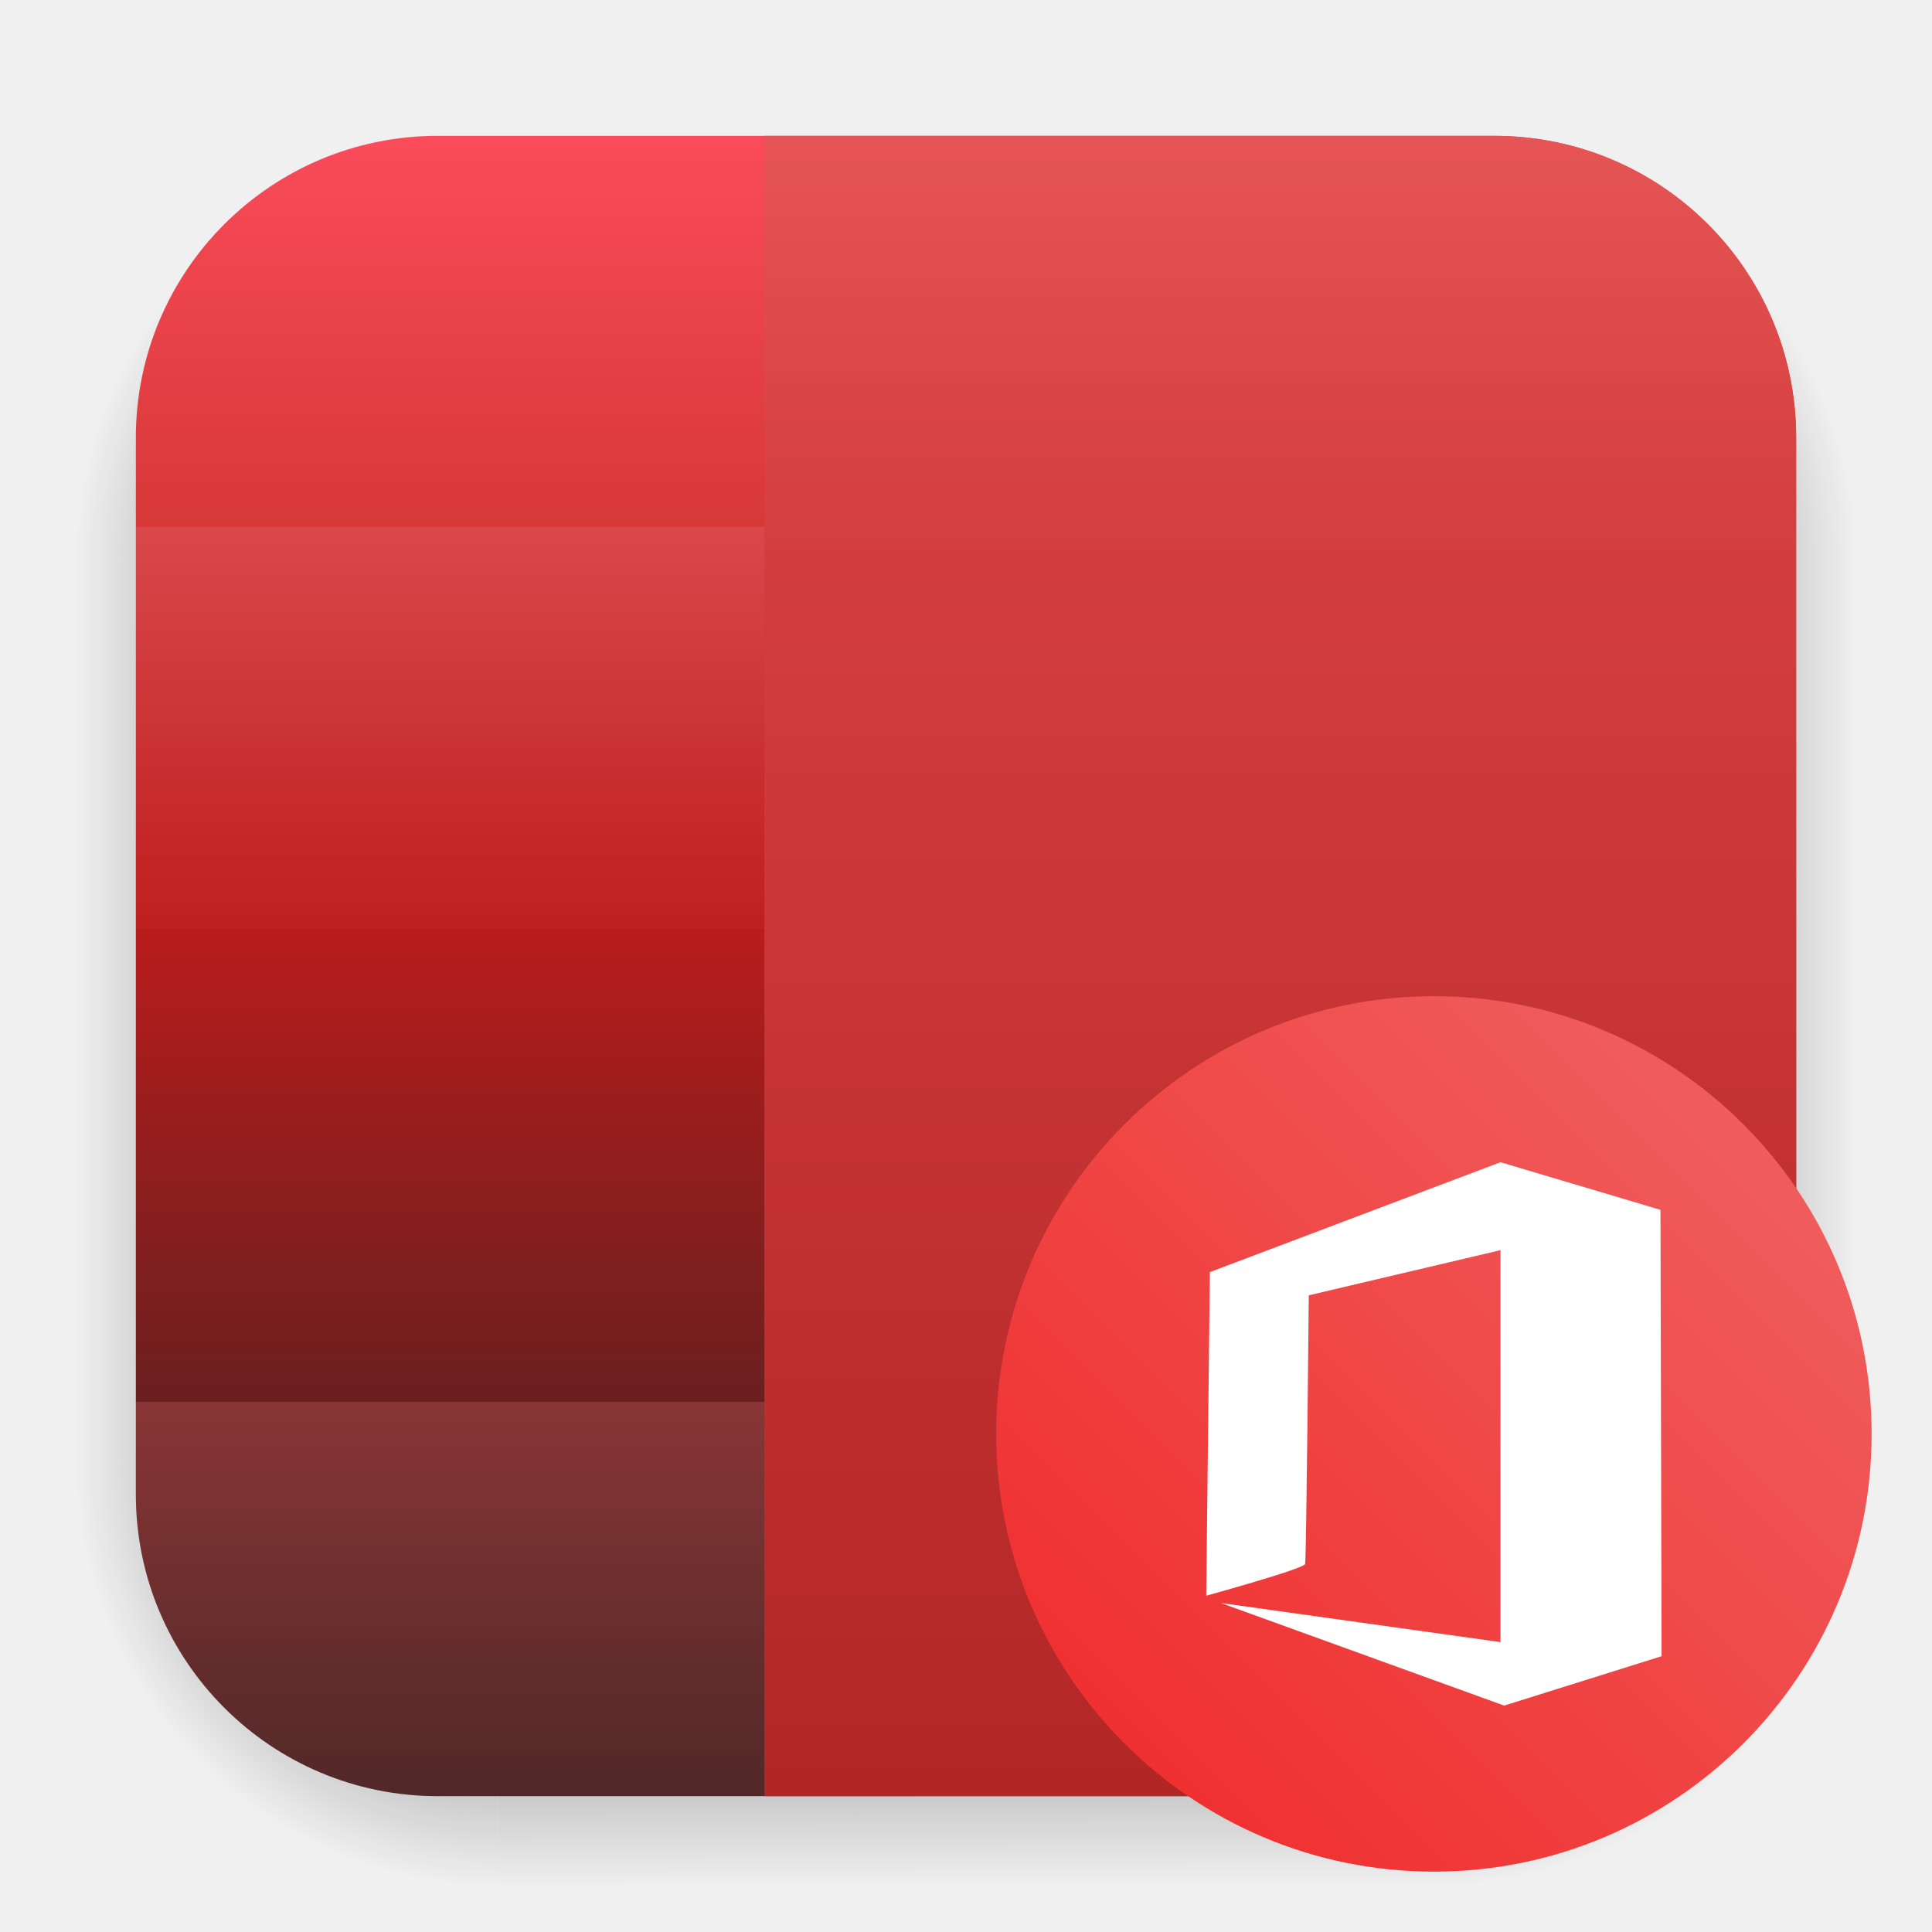
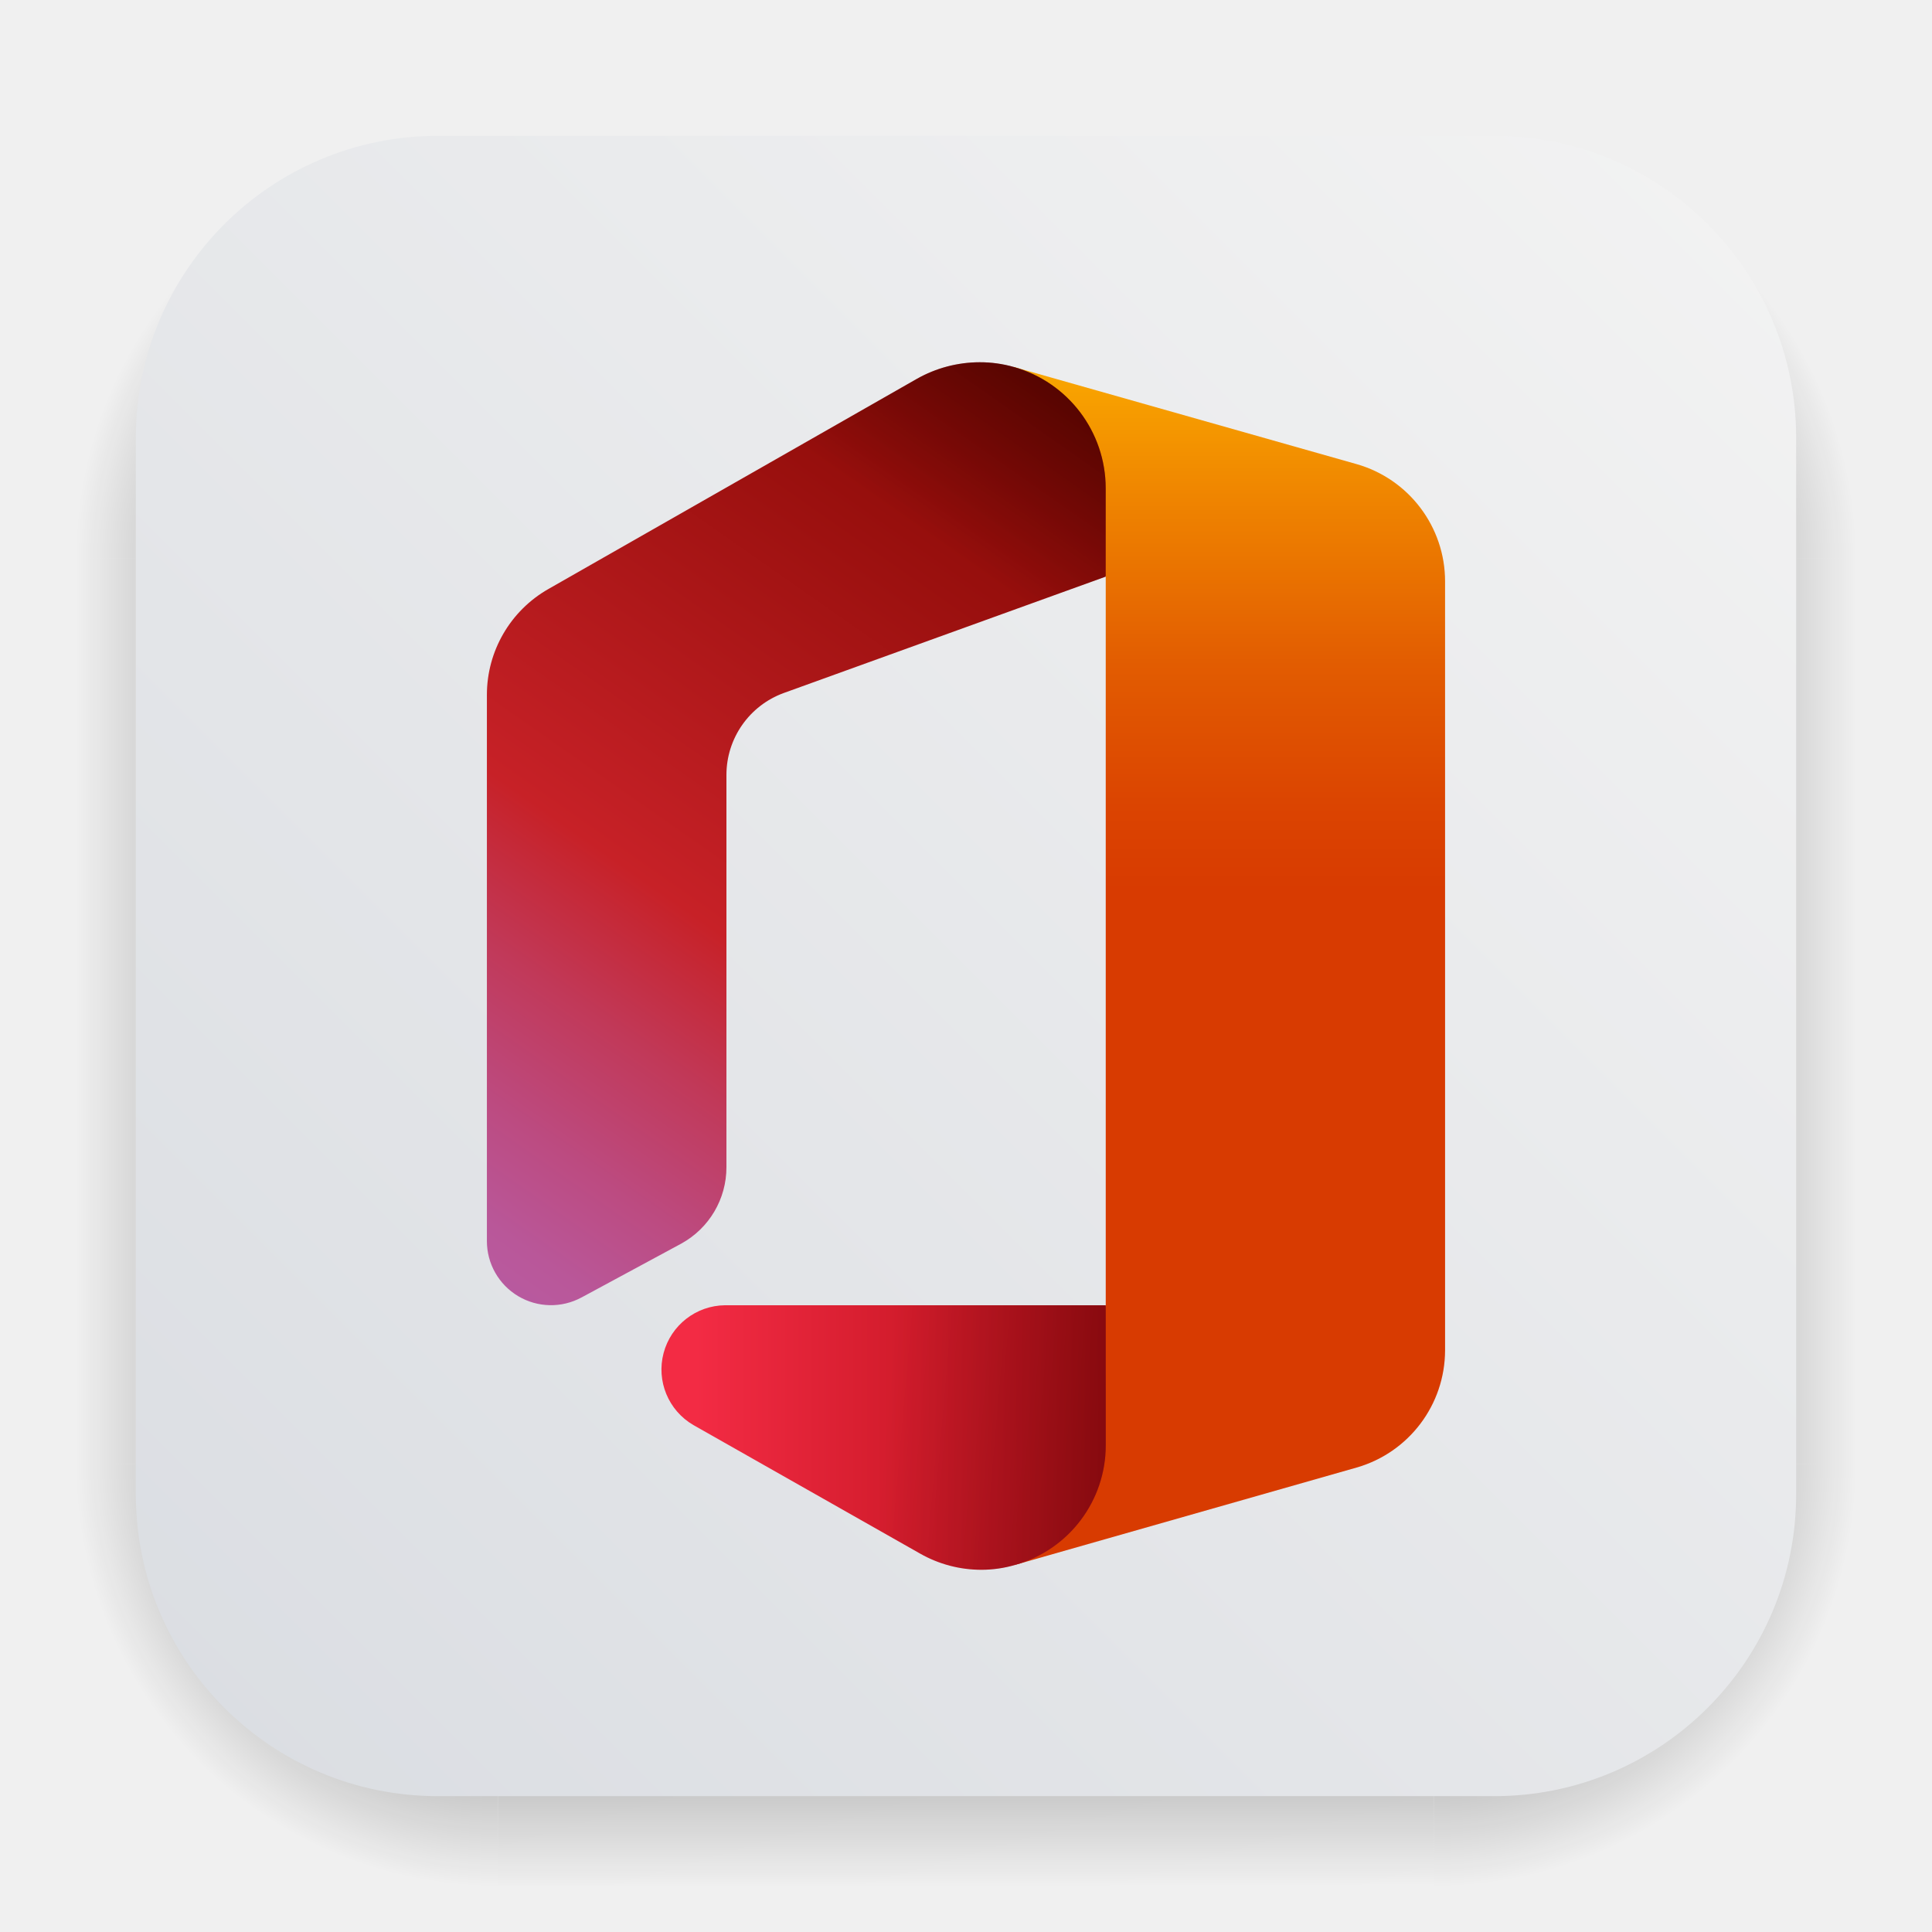
- <svg xmlns="http://www.w3.org/2000/svg" width="64" height="64" version="1.1" viewBox="0 0 64 64" id="svg17">
+ <svg xmlns="http://www.w3.org/2000/svg" xmlns:xlink="http://www.w3.org/1999/xlink" width="64" height="64" version="1.1" viewBox="0 0 64 64" id="svg17">
  <defs id="defs15">
+     <linearGradient id="linearGradient1">
+       <stop style="stop-color:#f3f3f3;stop-opacity:1;" offset="0" id="stop32" />
+       <stop style="stop-color:#dadde2;stop-opacity:1;" offset="1" id="stop33" />
+     </linearGradient>
    <linearGradient id="linearGradient1030" x1="78.5" x2="106.56" y1="55.812" y2="27.75" gradientTransform="matrix(0.987216,0,0,0.987216,-44.00643,6.590629)" gradientUnits="userSpaceOnUse">
      <stop stop-color="#f02828" offset="0" id="stop1" />
      <stop stop-color="#f06464" offset="1" id="stop2" />
    </linearGradient>
    <filter id="filter1057" x="-0.027" y="-0.027" width="1.054" height="1.054" color-interpolation-filters="sRGB">
      <feGaussianBlur stdDeviation="0.619" id="feGaussianBlur2" />
    </filter>
    <linearGradient id="linearGradient1053" x1="-97.428" x2="-97.428" y1="60.097" y2="5.09" gradientTransform="translate(131.5 -.51)" gradientUnits="userSpaceOnUse">
      <stop stop-color="#5f2f2f" offset="0" id="stop3" />
      <stop stop-color="#9b3c3c" offset=".239" id="stop4" />
      <stop stop-color="#782323" offset=".239" id="stop5" />
      <stop stop-color="#c81e1e" offset=".524" id="stop6" />
      <stop stop-color="#ce2121" offset=".524" id="stop7" />
      <stop stop-color="#e14b4e" offset=".766" id="stop8" />
      <stop stop-color="#df3a3a" offset=".766" id="stop9" />
      <stop stop-color="#fa4b5a" offset="1" id="stop10" />
    </linearGradient>
    <linearGradient id="linearGradient1075" x1="8.933" x2="8.933" y1="5.612" y2="10.951" gradientTransform="matrix(4.0263,0,0,10.30001,-2.4757,-53.30026)" gradientUnits="userSpaceOnUse">
      <stop stop-color="#e65555" offset="0" id="stop11" />
      <stop stop-color="#dc4141" offset=".225" id="stop12" />
      <stop stop-color="#d22d2d" offset="1" id="stop13" />
    </linearGradient>
    <linearGradient id="linearGradient1080" x1="35.572" x2="35.572" y1="6.974" y2="-42.939" gradientTransform="matrix(1.1019 0 0 1.1019 -3.0622 51.815)" gradientUnits="userSpaceOnUse">
      <stop offset="0" id="stop14" />
      <stop stop-opacity="0" offset="1" id="stop15" />
    </linearGradient>
    <radialGradient id="gradient_ds_br" cx="0" cy="0" r="1" gradientUnits="userSpaceOnUse" gradientTransform="matrix(13.9984,0.00477622,-0.00477841,14.0048,47.5016,48.4952)">
      <stop offset="0.65" id="stop16" />
      <stop offset="1" stop-opacity="0" id="stop17" />
    </radialGradient>
    <linearGradient id="gradient_ds_b" x1="30.449" y1="48.5" x2="30.492" y2="62.5" gradientUnits="userSpaceOnUse">
      <stop offset="0.654" id="stop18" />
      <stop offset="1" stop-opacity="0" id="stop19" />
    </linearGradient>
    <radialGradient id="gradient_ds_bl" cx="0" cy="0" r="1" gradientUnits="userSpaceOnUse" gradientTransform="matrix(0,14,-14,0,16.5,48.5)">
      <stop offset="0.65" id="stop20" />
      <stop offset="1" stop-opacity="0" id="stop21" />
    </radialGradient>
    <linearGradient id="gradient_ds_r" x1="47.5" y1="33.5" x2="61.5" y2="33.501" gradientUnits="userSpaceOnUse">
      <stop offset="0.649" id="stop22" />
      <stop offset="1" stop-opacity="0" id="stop23" />
    </linearGradient>
    <linearGradient id="gradient_ds_l" x1="16.5" y1="33.895" x2="2.5" y2="33.895" gradientUnits="userSpaceOnUse">
      <stop offset="0.649" id="stop24" />
      <stop offset="1" stop-opacity="0" id="stop25" />
    </linearGradient>
    <radialGradient id="gradient_ds_tr" cx="0" cy="0" r="1" gradientTransform="matrix(0.00843236,-14,14.0084,0.0189842,47.4916,18.5)" gradientUnits="userSpaceOnUse">
      <stop offset="0.65" id="stop26" />
      <stop offset="1" stop-opacity="0" id="stop27" />
    </radialGradient>
    <linearGradient id="gradient_ds_t" x1="29.98" y1="18.5" x2="29.916" y2="4.5" gradientUnits="userSpaceOnUse">
      <stop offset="0.649" id="stop28" />
      <stop offset="1" stop-opacity="0" id="stop29" />
    </linearGradient>
    <radialGradient id="gradient_ds_tl" cx="0" cy="0" r="1" gradientTransform="matrix(-0.00843236,-14,-14.0084,0.0189842,16.5084,18.5)" gradientUnits="userSpaceOnUse">
      <stop offset="0.65" id="stop30" />
      <stop offset="1" stop-opacity="0" id="stop31" />
    </radialGradient>
+     <linearGradient xlink:href="#linearGradient1" id="linearGradient33" x1="59.5" y1="4.5" x2="4.5" y2="59.5" gradientUnits="userSpaceOnUse" />
+     <linearGradient xlink:href="#linear-gradient" id="linearGradient4874" gradientUnits="userSpaceOnUse" x1="45.2" y1="-1.42" x2="45.2" y2="57.8" gradientTransform="matrix(0.6612658,0,0,0.6612658,10.8395,10.8362)" />
+     <linearGradient gradientUnits="userSpaceOnUse" y2="57.8" x2="45.2" y1="-1.42" x1="45.2" id="linear-gradient">
+       <stop id="stop4677" stop-color="#ffb900" offset="0" />
+       <stop id="stop4679" stop-color="#ef8400" offset="0.17" />
+       <stop id="stop4681" stop-color="#e25c01" offset="0.31" />
+       <stop id="stop4683" stop-color="#db4401" offset="0.43" />
+       <stop id="stop4685" stop-color="#d83b01" offset="0.5" />
+     </linearGradient>
+     <linearGradient gradientUnits="userSpaceOnUse" y2="45.45" x2="3.16" y1="0.67" x1="34.52" id="linear-gradient-2" gradientTransform="matrix(0.6612658,0,0,0.6612658,10.8395,10.8362)">
+       <stop id="stop4688" stop-color="#800600" offset="0" />
+       <stop id="stop4690" stop-color="#c72127" offset="0.6" />
+       <stop id="stop4692" stop-color="#c13959" offset="0.73" />
+       <stop id="stop4694" stop-color="#bc4b81" offset="0.85" />
+       <stop id="stop4696" stop-color="#b95799" offset="0.94" />
+       <stop id="stop4698" stop-color="#b85ba2" offset="1" />
+     </linearGradient>
+     <linearGradient gradientUnits="userSpaceOnUse" y2="9.24" x2="28.52" y1="-0.24" x1="35.16" id="linear-gradient-4" gradientTransform="matrix(0.6612658,0,0,0.6612658,10.8395,10.8362)">
+       <stop id="stop4706" stop-opacity="0.4" offset="0" />
+       <stop id="stop4708" stop-opacity="0" offset="1" />
+     </linearGradient>
+     <linearGradient gradientUnits="userSpaceOnUse" y2="55.63" x2="59.44" y1="55.63" x1="18.5" id="linear-gradient-3" gradientTransform="matrix(0.6612658,0,0,0.6612658,10.8395,10.8362)">
+       <stop id="stop4701" stop-color="#f32b44" offset="0" />
+       <stop id="stop4703" stop-color="#a4070a" offset="0.6" />
+     </linearGradient>
+     <linearGradient gradientUnits="userSpaceOnUse" y2="54.95" x2="27.99" y1="56.55" x1="46.32" id="linear-gradient-5" gradientTransform="matrix(0.6612658,0,0,0.6612658,10.8395,10.8362)">
+       <stop id="stop4711" stop-opacity="0.4" offset="0" />
+       <stop id="stop4713" stop-opacity="0" offset="1" />
+     </linearGradient>
  </defs>
  <g id="ds" opacity="0.25">
    <path id="ds-br" d="m 47.5,48.5 h 14 v 14 h -14 z" fill="url(#gradient_ds_br)" style="fill:url(#gradient_ds_br)" />
    <path id="ds-b" d="m 16.5,48.5 h 31 v 14 h -31 z" fill="url(#gradient_ds_b)" style="fill:url(#gradient_ds_b)" />
    <path id="ds-bl" d="m 2.5,48.5 h 14 v 14 h -14 z" fill="url(#gradient_ds_bl)" style="fill:url(#gradient_ds_bl)" />
    <path id="ds-r" d="m 47.5,18.5 h 14 v 30 h -14 z" fill="url(#gradient_ds_r)" style="fill:url(#gradient_ds_r)" />
    <path id="ds-l" d="m 2.5,18.5 h 14 v 30 h -14 z" fill="url(#gradient_ds_l)" style="fill:url(#gradient_ds_l)" />
    <path id="ds-tr" d="m 47.5,4.5 h 14 v 14 h -14 z" fill="url(#gradient_ds_tr)" style="fill:url(#gradient_ds_tr)" />
    <path id="ds-t" d="m 16.5,4.5 h 31 v 14 h -31 z" fill="url(#gradient_ds_t)" style="fill:url(#gradient_ds_t)" />
    <path id="ds-tl" d="m 16.5,4.5 h -14 v 14 h 14 z" fill="url(#gradient_ds_tl)" style="fill:url(#gradient_ds_tl)" />
  </g>
-   <rect x="4.5" y="4.5" width="55" height="55" fill="url(#linearGradient1053)" stroke-linecap="round" stroke-width="2.744" id="bg" rx="10" />
+   <rect x="4.5" y="4.5" width="55" height="55" fill="url(#linearGradient1053)" stroke-linecap="round" stroke-width="2.744" id="bg" rx="10" style="fill:url(#linearGradient33);fill-opacity:1" />
  <g id="art">
-     <g fill-rule="evenodd" id="g16" style="display:inline">
-       <path id="path15" style="fill:url(#linearGradient1075)" d="M 25.32 4.5 L 25.32 59.5 L 49.5 59.5 C 55.04 59.5 59.5 55.04 59.5 49.5 L 59.5 14.5 C 59.5 8.96 55.04 4.5 49.5 4.5 L 25.32 4.5 z " />
-       <rect x="4.5" y="4.5" width="55" height="55" fill="url(#linearGradient1053)" stroke-linecap="round" stroke-width="2.744" id="bg-8" rx="10" style="font-variation-settings:normal;display:inline;opacity:0.15;vector-effect:none;fill:url(#linearGradient1080);fill-opacity:1;stroke-width:4.165;stroke-linecap:butt;stroke-linejoin:miter;stroke-miterlimit:4;stroke-dasharray:none;stroke-dashoffset:0;stroke-opacity:1;-inkscape-stroke:none;stop-color:#000000;stop-opacity:1" />
-     </g>
-   </g>
-   <g id="em" style="display:inline">
-     <circle cx="47.5" cy="47.5" r="14.5" fill="url(#linearGradient1030)" style="fill:url(#linearGradient1030);stroke-width:1;paint-order:stroke fill markers" id="circle16" />
-     <path d="m 39.958,52.86 c 0,0 3.236,-0.89 3.276,-1.052 0.04,-0.162 0.121,-8.899 0.121,-8.899 L 49.706,41.413 V 54.397 L 40.444,53.102 49.828,56.5 55.042,54.864 55.005,40.078 49.706,38.5 40.079,42.14 Z" fill="#ffffff" stroke-width="1.014" id="path17" style="display:inline" />
+     <path id="path4732" d="m 33.594,12.159 3.035,6.943 v 24.136 l -2.989,8.596 11.301,-3.22 a 4.047,4.047 0 0 0 2.929,-3.882 V 19.261 a 4.04,4.04 0 0 0 -2.936,-3.888 z" class="cls-6" style="isolation:isolate;fill:url(#linearGradient4874);stroke-width:0.661" />
+     <path id="path4734" d="m 19.264,42.98 3.306,-1.785 a 2.883,2.883 0 0 0 1.494,-2.533 V 25.668 a 2.89,2.89 0 0 1 1.898,-2.711 l 10.666,-3.855 v -2.929 a 4.179,4.179 0 0 0 -3.035,-4.014 4.087,4.087 0 0 0 -1.144,-0.159 v 0 a 4.239,4.239 0 0 0 -2.076,0.549 l -12.207,6.963 a 4.034,4.034 0 0 0 -2.037,3.505 v 18.092 a 2.123,2.123 0 0 0 3.134,1.871 z" class="cls-7" style="isolation:isolate;fill:url(#linear-gradient-2);stroke-width:0.661" />
+     <path id="path4738" d="m 19.264,42.98 3.306,-1.785 a 2.883,2.883 0 0 0 1.494,-2.533 V 25.668 a 2.89,2.89 0 0 1 1.898,-2.711 l 10.666,-3.855 v -2.929 a 4.179,4.179 0 0 0 -3.035,-4.014 4.087,4.087 0 0 0 -1.144,-0.159 v 0 a 4.239,4.239 0 0 0 -2.076,0.549 l -12.207,6.963 a 4.034,4.034 0 0 0 -2.037,3.505 v 18.092 a 2.123,2.123 0 0 0 3.134,1.871 z" class="cls-9" style="isolation:isolate;fill:url(#linear-gradient-4);stroke-width:0.661" />
+     <path id="path4736" d="M 36.629,43.238 H 24.019 a 2.129,2.129 0 0 0 -1.051,3.968 l 7.512,4.259 a 4.1,4.1 0 0 0 2.03,0.536 v 0 a 3.968,3.968 0 0 0 1.131,-0.165 4.113,4.113 0 0 0 2.989,-3.968 z" class="cls-8" style="isolation:isolate;fill:url(#linear-gradient-3);stroke-width:0.661" />
+     <path clip-path="none" id="path4740" d="M 36.629,43.238 H 24.019 a 2.129,2.129 0 0 0 -1.051,3.968 l 7.512,4.259 a 4.1,4.1 0 0 0 2.03,0.536 v 0 a 3.968,3.968 0 0 0 1.131,-0.165 4.113,4.113 0 0 0 2.989,-3.968 z" class="cls-10" style="isolation:isolate;fill:url(#linear-gradient-5);stroke-width:0.661" />
  </g>
</svg>
